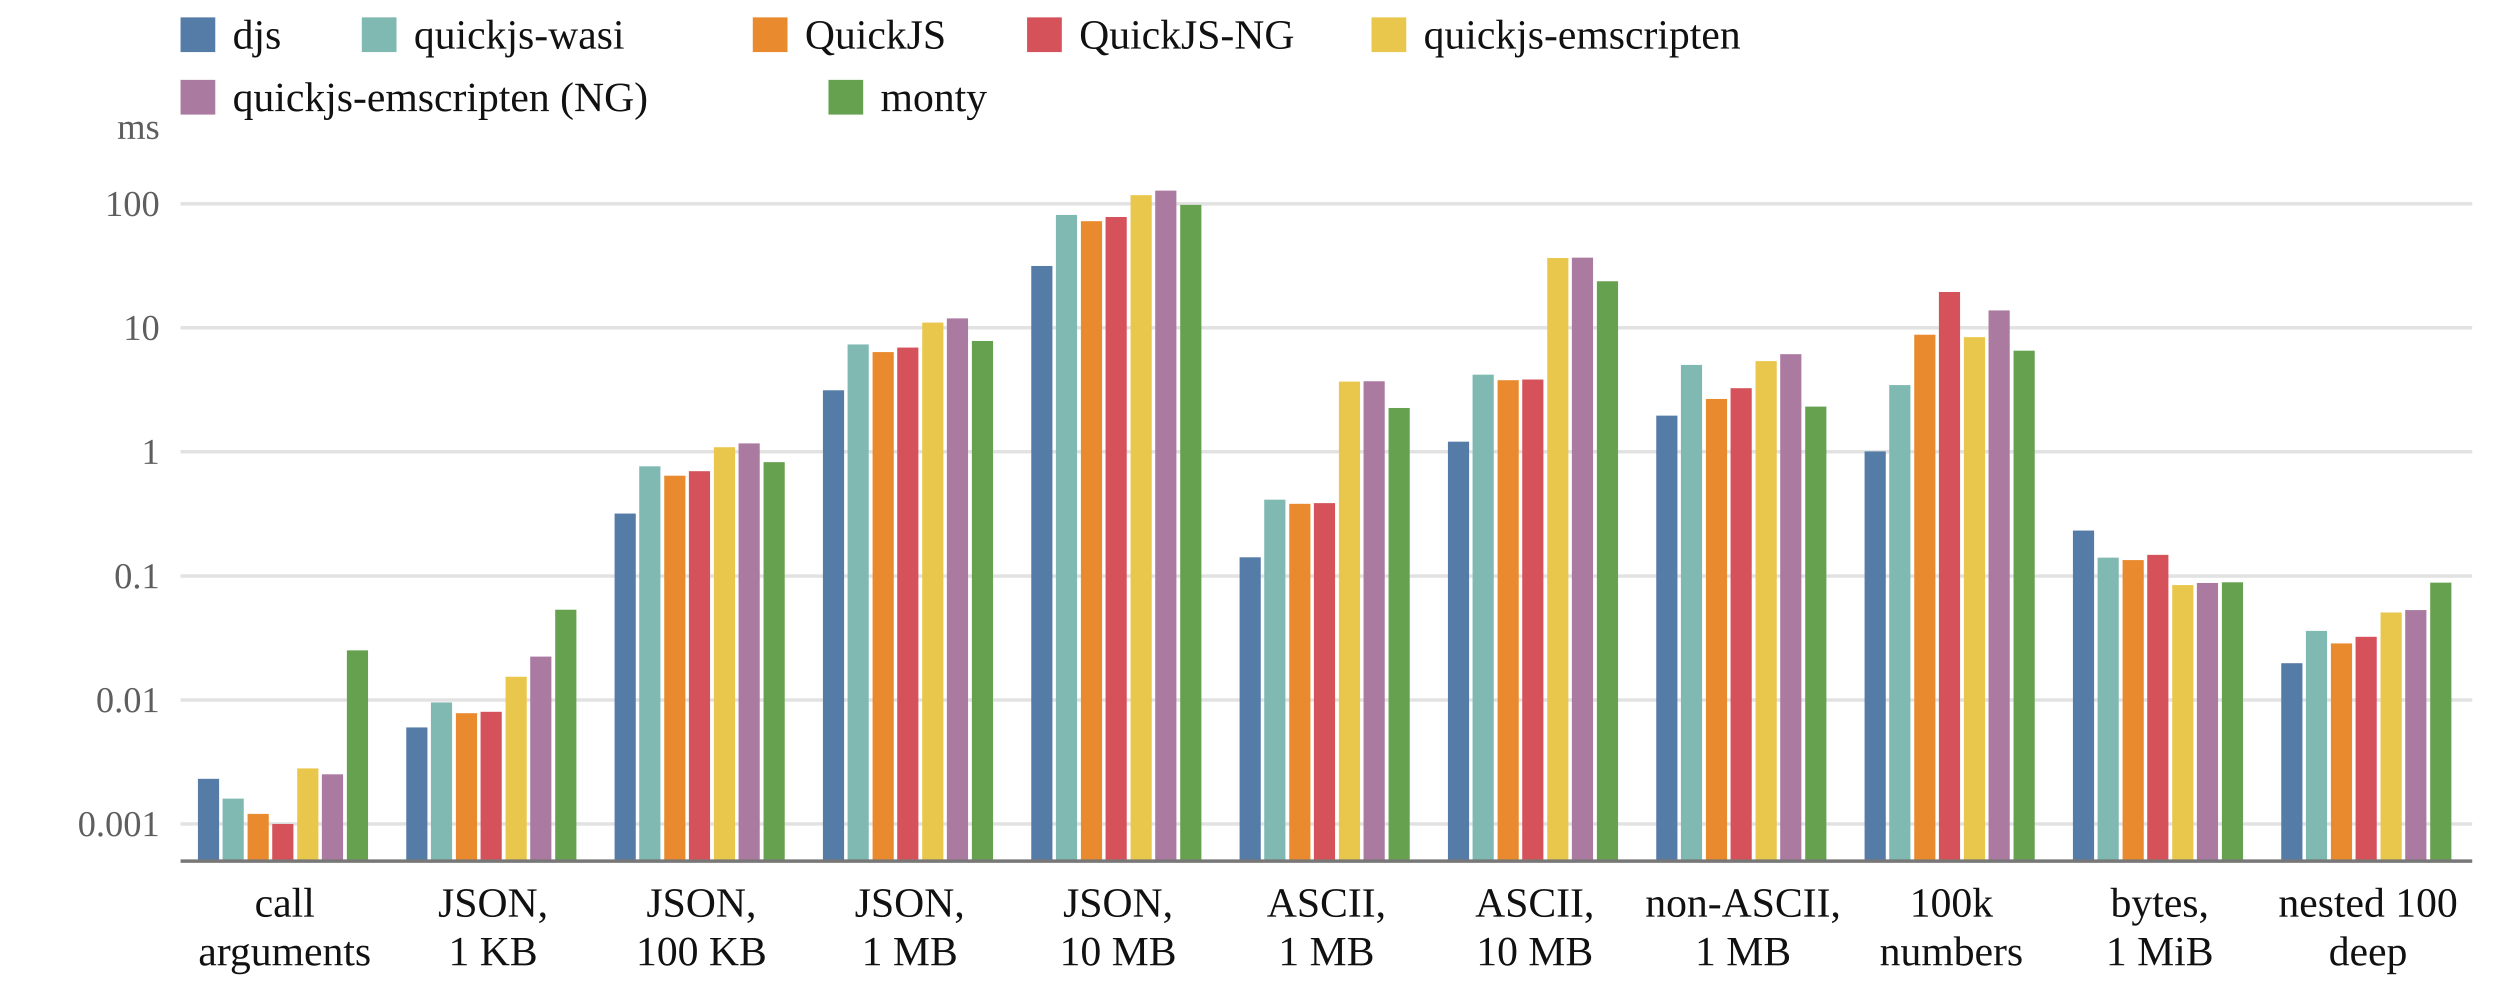
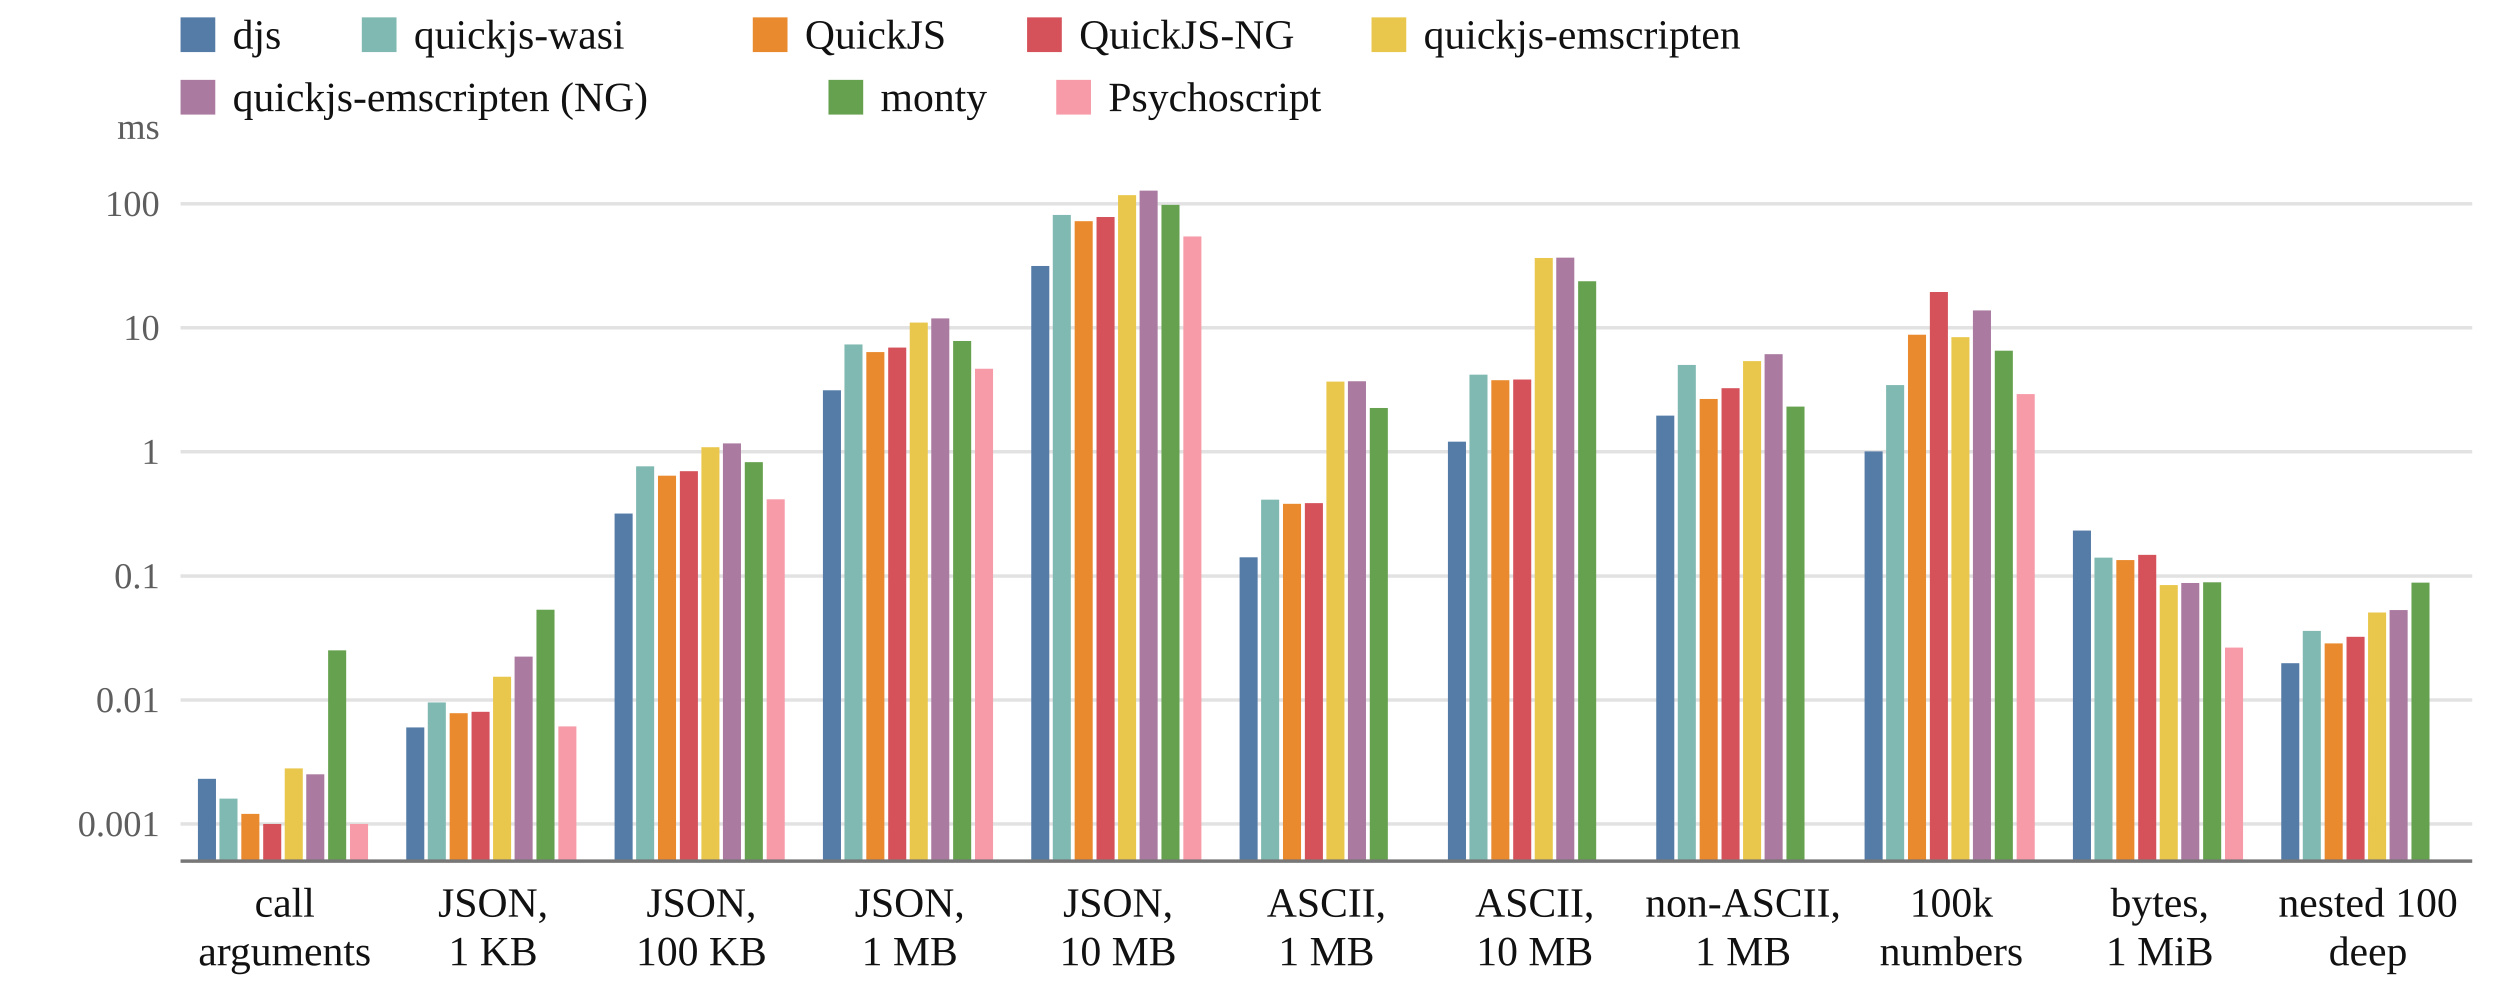
<svg xmlns="http://www.w3.org/2000/svg" class="dg-chart-bridge-in" viewBox="0 0 720 288" width="720" height="288" role="img" aria-labelledby="chart-bridge-in-t chart-bridge-in-d">
  <style>
  .dg-chart-bridge-in text { font-family: var(--semantic-font-family-ui, "Mallos Serif", Georgia, serif); font-size: 12px; fill: var(--semantic-color-text-primary, #111111); }
  .dg-chart-bridge-in .mono { font-family: var(--semantic-font-family-code, "Commit Mono", ui-monospace, Menlo, monospace); font-size: 11px; }
  .dg-chart-bridge-in .small { font-size: 10.5px; fill: var(--semantic-color-text-secondary, #5e5e5e); }
  .dg-chart-bridge-in .label { font-weight: 600; }
  .dg-chart-bridge-in .title { font-weight: 600; font-size: 13px; }
  .dg-chart-bridge-in .box, .dg-chart-bridge-in .host { fill: var(--semantic-color-background-surface, #f1f1f1); stroke: var(--semantic-color-border-primary, #777777); }
  .dg-chart-bridge-in .hdr, .dg-chart-bridge-in .engine { fill: var(--semantic-color-background-fill-secondary-information, #dbe4ea); stroke: var(--semantic-color-border-information, #3380a4); }
  .dg-chart-bridge-in .traced, .dg-chart-bridge-in .arena { fill: var(--semantic-color-background-fill-secondary-warning, #f3e0be); stroke: var(--semantic-color-border-warning, #996f00); }
  .dg-chart-bridge-in .tag { fill: var(--semantic-color-background-fill-secondary-positive, #dae6df); stroke: var(--semantic-color-border-positive, #378960); }
  .dg-chart-bridge-in .cell { fill: var(--semantic-color-background-canvas, #f8f8f8); stroke: var(--semantic-color-border-warning, #996f00); }
  .dg-chart-bridge-in .pad { fill: url(#chart-bridge-in-hatch); stroke: var(--semantic-color-border-secondary, #e2e2e2); }
  .dg-chart-bridge-in .tail { fill: var(--semantic-color-background-surface, #f1f1f1); stroke: var(--semantic-color-border-primary, #777777); stroke-dasharray: 4 3; }
  .dg-chart-bridge-in .zero { fill: var(--semantic-color-background-canvas, #f8f8f8); stroke: var(--semantic-color-border-primary, #777777); stroke-dasharray: 4 3; }
  .dg-chart-bridge-in .dead { fill: var(--semantic-color-background-surface, #f1f1f1); stroke: var(--semantic-color-border-secondary, #e2e2e2); stroke-dasharray: 3 2; }
  .dg-chart-bridge-in .opt { stroke-dasharray: 3 2; }
  .dg-chart-bridge-in .rule { stroke: var(--semantic-color-text-secondary, #5e5e5e); stroke-width: 1.2; }
  .dg-chart-bridge-in .dash { stroke: var(--semantic-color-text-secondary, #5e5e5e); stroke-width: 1.2; stroke-dasharray: 4 3; }
  .dg-chart-bridge-in .arrow { stroke: var(--semantic-color-text-secondary, #5e5e5e); fill: none; stroke-width: 1.3; marker-end: url(#chart-bridge-in-a); }
  .dg-chart-bridge-in .faint { stroke: var(--semantic-color-border-primary, #777777); fill: none; stroke-width: 1.1; stroke-dasharray: 4 3; marker-end: url(#chart-bridge-in-a); }
  .dg-chart-bridge-in .head { fill: var(--semantic-color-text-secondary, #5e5e5e); }
  .dg-chart-bridge-in .hatch { stroke: var(--semantic-color-border-secondary, #e2e2e2); }
  .dg-chart-bridge-in .grid { stroke: var(--semantic-color-border-secondary, #e2e2e2); stroke-width: 1; }
  .dg-chart-bridge-in .axis { stroke: var(--semantic-color-border-primary, #777777); stroke-width: 1; }
  .dg-chart-bridge-in .parity { stroke: var(--semantic-color-text-secondary, #5e5e5e); stroke-width: 1.2; stroke-dasharray: 4 3; }
  .dg-chart-bridge-in .faster { fill: var(--semantic-color-background-fill-primary-positive, #2e6c4c); }
  .dg-chart-bridge-in .slower { fill: var(--semantic-color-background-fill-primary-negative, #a42c2d); }
  .dg-chart-bridge-in .s0 { fill: var(--semantic-color-background-fill-data-viz-100, #557ca7); }
  .dg-chart-bridge-in .s1 { fill: var(--semantic-color-background-fill-data-viz-200, #e98a2e); }
  .dg-chart-bridge-in .s2 { fill: var(--semantic-color-background-fill-data-viz-300, #d5525a); }
  .dg-chart-bridge-in .s3 { fill: var(--semantic-color-background-fill-data-viz-400, #80b9b2); }
  .dg-chart-bridge-in .s4 { fill: var(--semantic-color-background-fill-data-viz-500, #66a14f); }
  .dg-chart-bridge-in .s5 { fill: var(--semantic-color-background-fill-data-viz-600, #e9c74c); }
  .dg-chart-bridge-in .s6 { fill: var(--semantic-color-background-fill-data-viz-700, #aa7aa0); }
  .dg-chart-bridge-in .s7 { fill: var(--semantic-color-background-fill-data-viz-800, #f79ba8); }
  .dg-chart-bridge-in .s8 { fill: var(--semantic-color-background-fill-data-viz-900, #98745e); }
  .dg-chart-bridge-in .s9 { fill: var(--semantic-color-background-fill-data-viz-1000, #b9b0ab); }
  @media (prefers-color-scheme: dark) {
    .dg-chart-bridge-in text { fill: var(--semantic-color-text-primary, #f6f6f6); }
    .dg-chart-bridge-in .small { fill: var(--semantic-color-text-secondary, #ababab); }
    .dg-chart-bridge-in .box, .dg-chart-bridge-in .host { fill: var(--semantic-color-background-surface, #2e2e2e); stroke: var(--semantic-color-border-primary, #919191); }
    .dg-chart-bridge-in .hdr, .dg-chart-bridge-in .engine { fill: var(--semantic-color-background-fill-secondary-information, #1e313b); stroke: var(--semantic-color-border-information, #4c9bc1); }
    .dg-chart-bridge-in .traced, .dg-chart-bridge-in .arena { fill: var(--semantic-color-background-fill-secondary-warning, #3b2b0c); stroke: var(--semantic-color-border-warning, #b8880c); }
    .dg-chart-bridge-in .tag { fill: var(--semantic-color-background-fill-secondary-positive, #1f3328); stroke: var(--semantic-color-border-positive, #4da578); }
    .dg-chart-bridge-in .cell { fill: var(--semantic-color-background-canvas, #161616); stroke: var(--semantic-color-border-warning, #b8880c); }
    .dg-chart-bridge-in .pad { stroke: var(--semantic-color-border-secondary, #464646); }
    .dg-chart-bridge-in .tail { fill: var(--semantic-color-background-surface, #2e2e2e); stroke: var(--semantic-color-border-primary, #919191); }
    .dg-chart-bridge-in .zero { fill: var(--semantic-color-background-canvas, #161616); stroke: var(--semantic-color-border-primary, #919191); }
    .dg-chart-bridge-in .dead { fill: var(--semantic-color-background-surface, #2e2e2e); stroke: var(--semantic-color-border-secondary, #464646); }
    .dg-chart-bridge-in .rule { stroke: var(--semantic-color-text-secondary, #ababab); }
    .dg-chart-bridge-in .dash { stroke: var(--semantic-color-text-secondary, #ababab); }
    .dg-chart-bridge-in .arrow { stroke: var(--semantic-color-text-secondary, #ababab); }
    .dg-chart-bridge-in .faint { stroke: var(--semantic-color-border-primary, #919191); }
    .dg-chart-bridge-in .head { fill: var(--semantic-color-text-secondary, #ababab); }
    .dg-chart-bridge-in .hatch { stroke: var(--semantic-color-border-secondary, #464646); }
    .dg-chart-bridge-in .grid { stroke: var(--semantic-color-border-secondary, #464646); }
    .dg-chart-bridge-in .axis { stroke: var(--semantic-color-border-primary, #919191); }
    .dg-chart-bridge-in .parity { stroke: var(--semantic-color-text-secondary, #ababab); }
    .dg-chart-bridge-in .faster { fill: var(--semantic-color-background-fill-primary-positive, #4da578); }
    .dg-chart-bridge-in .slower { fill: var(--semantic-color-background-fill-primary-negative, #ea5a56); }
    .dg-chart-bridge-in .s0 { fill: var(--semantic-color-background-fill-data-viz-100, #557ca7); }
    .dg-chart-bridge-in .s1 { fill: var(--semantic-color-background-fill-data-viz-200, #e98a2e); }
    .dg-chart-bridge-in .s2 { fill: var(--semantic-color-background-fill-data-viz-300, #d5525a); }
    .dg-chart-bridge-in .s3 { fill: var(--semantic-color-background-fill-data-viz-400, #80b9b2); }
    .dg-chart-bridge-in .s4 { fill: var(--semantic-color-background-fill-data-viz-500, #66a14f); }
    .dg-chart-bridge-in .s5 { fill: var(--semantic-color-background-fill-data-viz-600, #e9c74c); }
    .dg-chart-bridge-in .s6 { fill: var(--semantic-color-background-fill-data-viz-700, #aa7aa0); }
    .dg-chart-bridge-in .s7 { fill: var(--semantic-color-background-fill-data-viz-800, #f79ba8); }
    .dg-chart-bridge-in .s8 { fill: var(--semantic-color-background-fill-data-viz-900, #98745e); }
    .dg-chart-bridge-in .s9 { fill: var(--semantic-color-background-fill-data-viz-1000, #b9b0ab); }
  }
</style>
  <defs>
    <pattern id="chart-bridge-in-hatch" width="6" height="6" patternUnits="userSpaceOnUse" patternTransform="rotate(45)">
      <line x1="0" y1="0" x2="0" y2="6" class="hatch" />
    </pattern>
    <marker id="chart-bridge-in-a" viewBox="0 0 10 10" refX="9" refY="5" markerWidth="7" markerHeight="7" orient="auto-start-reverse">
      <path class="head" d="M0 0 L10 5 L0 10 z" />
    </marker>
  </defs>
  <rect class="s0" x="52.0" y="5.0" width="10.0" height="10.0" />
  <text class="" x="67.0" y="14.0" text-anchor="start">djs</text>
  <rect class="s3" x="104.2" y="5.0" width="10.0" height="10.0" />
  <text class="" x="119.2" y="14.0" text-anchor="start">quickjs-wasi</text>
  <rect class="s1" x="216.8" y="5.0" width="10.0" height="10.0" />
  <text class="" x="231.8" y="14.0" text-anchor="start">QuickJS</text>
  <rect class="s2" x="295.8" y="5.0" width="10.0" height="10.0" />
  <text class="" x="310.8" y="14.0" text-anchor="start">QuickJS-NG</text>
  <rect class="s5" x="395.0" y="5.0" width="10.0" height="10.0" />
  <text class="" x="410.0" y="14.0" text-anchor="start">quickjs-emscripten</text>
  <rect class="s6" x="52.0" y="23.0" width="10.0" height="10.0" />
  <text class="" x="67.0" y="32.0" text-anchor="start">quickjs-emscripten (NG)</text>
  <rect class="s4" x="238.6" y="23.0" width="10.0" height="10.0" />
  <text class="" x="253.6" y="32.0" text-anchor="start">monty</text>
+   <rect class="s7" x="304.2" y="23.0" width="10.0" height="10.0" />
+   <text class="" x="319.2" y="32.0" text-anchor="start">Psychoscript</text>
  <line class="grid" x1="52.0" y1="237.3" x2="712.0" y2="237.3" />
  <text class="small" x="46.0" y="240.8" text-anchor="end">0.001</text>
  <line class="grid" x1="52.0" y1="201.6" x2="712.0" y2="201.6" />
  <text class="small" x="46.0" y="205.1" text-anchor="end">0.01</text>
  <line class="grid" x1="52.0" y1="165.9" x2="712.0" y2="165.9" />
  <text class="small" x="46.0" y="169.4" text-anchor="end">0.1</text>
  <line class="grid" x1="52.0" y1="130.1" x2="712.0" y2="130.1" />
  <text class="small" x="46.0" y="133.6" text-anchor="end">1</text>
  <line class="grid" x1="52.0" y1="94.4" x2="712.0" y2="94.4" />
  <text class="small" x="46.0" y="97.9" text-anchor="end">10</text>
  <line class="grid" x1="52.0" y1="58.7" x2="712.0" y2="58.7" />
  <text class="small" x="46.0" y="62.2" text-anchor="end">100</text>
  <text class="small" x="46.0" y="40.0" text-anchor="end">ms</text>
-   <rect class="s0" x="57.0" y="224.3" width="6.1" height="23.7" />
-   <rect class="s3" x="64.1" y="230.0" width="6.1" height="18.0" />
-   <rect class="s1" x="71.3" y="234.4" width="6.1" height="13.6" />
-   <rect class="s2" x="78.4" y="237.3" width="6.1" height="10.7" />
-   <rect class="s5" x="85.6" y="221.3" width="6.1" height="26.7" />
-   <rect class="s6" x="92.7" y="223.0" width="6.1" height="25.0" />
-   <rect class="s4" x="99.9" y="187.3" width="6.1" height="60.7" />
+   <rect class="s0" x="57.0" y="224.3" width="5.2" height="23.7" />
+   <rect class="s3" x="63.2" y="230.0" width="5.2" height="18.0" />
+   <rect class="s1" x="69.5" y="234.4" width="5.2" height="13.6" />
+   <rect class="s2" x="75.8" y="237.3" width="5.2" height="10.7" />
+   <rect class="s5" x="82.0" y="221.3" width="5.2" height="26.7" />
+   <rect class="s6" x="88.2" y="223.0" width="5.2" height="25.0" />
+   <rect class="s4" x="94.5" y="187.3" width="5.2" height="60.7" />
+   <rect class="s7" x="100.8" y="237.3" width="5.2" height="10.7" />
  <text class="" x="82.0" y="264.0" text-anchor="middle">call</text>
  <text class="" x="82.0" y="278.0" text-anchor="middle">arguments</text>
-   <rect class="s0" x="117.0" y="209.5" width="6.1" height="38.5" />
-   <rect class="s3" x="124.1" y="202.3" width="6.1" height="45.7" />
-   <rect class="s1" x="131.3" y="205.4" width="6.1" height="42.6" />
-   <rect class="s2" x="138.4" y="205.0" width="6.1" height="43.0" />
-   <rect class="s5" x="145.6" y="194.9" width="6.1" height="53.1" />
-   <rect class="s6" x="152.7" y="189.1" width="6.1" height="58.9" />
-   <rect class="s4" x="159.9" y="175.6" width="6.1" height="72.4" />
+   <rect class="s0" x="117.0" y="209.5" width="5.2" height="38.5" />
+   <rect class="s3" x="123.2" y="202.3" width="5.2" height="45.7" />
+   <rect class="s1" x="129.5" y="205.4" width="5.2" height="42.6" />
+   <rect class="s2" x="135.8" y="205.0" width="5.2" height="43.0" />
+   <rect class="s5" x="142.0" y="194.9" width="5.2" height="53.1" />
+   <rect class="s6" x="148.2" y="189.1" width="5.2" height="58.9" />
+   <rect class="s4" x="154.5" y="175.6" width="5.2" height="72.4" />
+   <rect class="s7" x="160.8" y="209.2" width="5.2" height="38.8" />
  <text class="" x="142.0" y="264.0" text-anchor="middle">JSON,</text>
  <text class="" x="142.0" y="278.0" text-anchor="middle">1 KB</text>
-   <rect class="s0" x="177.0" y="147.9" width="6.1" height="100.1" />
-   <rect class="s3" x="184.1" y="134.3" width="6.1" height="113.7" />
-   <rect class="s1" x="191.3" y="137.0" width="6.1" height="111.0" />
-   <rect class="s2" x="198.4" y="135.7" width="6.1" height="112.3" />
-   <rect class="s5" x="205.6" y="128.8" width="6.1" height="119.2" />
-   <rect class="s6" x="212.7" y="127.7" width="6.1" height="120.3" />
-   <rect class="s4" x="219.9" y="133.1" width="6.1" height="114.9" />
+   <rect class="s0" x="177.0" y="147.9" width="5.2" height="100.1" />
+   <rect class="s3" x="183.2" y="134.3" width="5.2" height="113.7" />
+   <rect class="s1" x="189.5" y="137.0" width="5.2" height="111.0" />
+   <rect class="s2" x="195.8" y="135.7" width="5.2" height="112.3" />
+   <rect class="s5" x="202.0" y="128.8" width="5.2" height="119.2" />
+   <rect class="s6" x="208.2" y="127.7" width="5.2" height="120.3" />
+   <rect class="s4" x="214.5" y="133.1" width="5.2" height="114.9" />
+   <rect class="s7" x="220.8" y="143.8" width="5.2" height="104.2" />
  <text class="" x="202.0" y="264.0" text-anchor="middle">JSON,</text>
  <text class="" x="202.0" y="278.0" text-anchor="middle">100 KB</text>
-   <rect class="s0" x="237.0" y="112.4" width="6.1" height="135.6" />
-   <rect class="s3" x="244.1" y="99.2" width="6.1" height="148.8" />
-   <rect class="s1" x="251.3" y="101.4" width="6.1" height="146.6" />
-   <rect class="s2" x="258.4" y="100.1" width="6.1" height="147.9" />
-   <rect class="s5" x="265.6" y="92.9" width="6.1" height="155.1" />
-   <rect class="s6" x="272.7" y="91.7" width="6.1" height="156.3" />
-   <rect class="s4" x="279.9" y="98.2" width="6.1" height="149.8" />
+   <rect class="s0" x="237.0" y="112.4" width="5.2" height="135.6" />
+   <rect class="s3" x="243.2" y="99.2" width="5.2" height="148.8" />
+   <rect class="s1" x="249.5" y="101.4" width="5.2" height="146.6" />
+   <rect class="s2" x="255.8" y="100.1" width="5.2" height="147.9" />
+   <rect class="s5" x="262.0" y="92.9" width="5.2" height="155.1" />
+   <rect class="s6" x="268.2" y="91.7" width="5.2" height="156.3" />
+   <rect class="s4" x="274.5" y="98.2" width="5.2" height="149.8" />
+   <rect class="s7" x="280.8" y="106.2" width="5.2" height="141.8" />
  <text class="" x="262.0" y="264.0" text-anchor="middle">JSON,</text>
  <text class="" x="262.0" y="278.0" text-anchor="middle">1 MB</text>
-   <rect class="s0" x="297.0" y="76.6" width="6.1" height="171.4" />
-   <rect class="s3" x="304.1" y="61.9" width="6.1" height="186.1" />
-   <rect class="s1" x="311.3" y="63.7" width="6.1" height="184.3" />
-   <rect class="s2" x="318.4" y="62.5" width="6.1" height="185.5" />
-   <rect class="s5" x="325.6" y="56.2" width="6.1" height="191.8" />
-   <rect class="s6" x="332.7" y="54.9" width="6.1" height="193.1" />
-   <rect class="s4" x="339.9" y="59.0" width="6.1" height="189.0" />
+   <rect class="s0" x="297.0" y="76.6" width="5.2" height="171.4" />
+   <rect class="s3" x="303.2" y="61.9" width="5.2" height="186.1" />
+   <rect class="s1" x="309.5" y="63.7" width="5.2" height="184.3" />
+   <rect class="s2" x="315.8" y="62.5" width="5.2" height="185.5" />
+   <rect class="s5" x="322.0" y="56.2" width="5.2" height="191.8" />
+   <rect class="s6" x="328.2" y="54.9" width="5.2" height="193.1" />
+   <rect class="s4" x="334.5" y="59.0" width="5.2" height="189.0" />
+   <rect class="s7" x="340.8" y="68.1" width="5.2" height="179.9" />
  <text class="" x="322.0" y="264.0" text-anchor="middle">JSON,</text>
  <text class="" x="322.0" y="278.0" text-anchor="middle">10 MB</text>
-   <rect class="s0" x="357.0" y="160.5" width="6.1" height="87.5" />
-   <rect class="s3" x="364.1" y="143.9" width="6.1" height="104.1" />
-   <rect class="s1" x="371.3" y="145.1" width="6.1" height="102.9" />
-   <rect class="s2" x="378.4" y="144.9" width="6.1" height="103.1" />
-   <rect class="s5" x="385.6" y="109.9" width="6.1" height="138.1" />
-   <rect class="s6" x="392.7" y="109.8" width="6.1" height="138.2" />
-   <rect class="s4" x="399.9" y="117.5" width="6.1" height="130.5" />
+   <rect class="s0" x="357.0" y="160.5" width="5.2" height="87.5" />
+   <rect class="s3" x="363.2" y="143.9" width="5.2" height="104.1" />
+   <rect class="s1" x="369.5" y="145.1" width="5.2" height="102.9" />
+   <rect class="s2" x="375.8" y="144.9" width="5.2" height="103.1" />
+   <rect class="s5" x="382.0" y="109.9" width="5.2" height="138.1" />
+   <rect class="s6" x="388.2" y="109.8" width="5.2" height="138.2" />
+   <rect class="s4" x="394.5" y="117.5" width="5.2" height="130.5" />
  <text class="" x="382.0" y="264.0" text-anchor="middle">ASCII,</text>
  <text class="" x="382.0" y="278.0" text-anchor="middle">1 MB</text>
-   <rect class="s0" x="417.0" y="127.2" width="6.1" height="120.8" />
-   <rect class="s3" x="424.1" y="107.9" width="6.1" height="140.1" />
-   <rect class="s1" x="431.3" y="109.5" width="6.1" height="138.5" />
-   <rect class="s2" x="438.4" y="109.3" width="6.1" height="138.7" />
-   <rect class="s5" x="445.6" y="74.3" width="6.1" height="173.7" />
-   <rect class="s6" x="452.7" y="74.2" width="6.1" height="173.8" />
-   <rect class="s4" x="459.9" y="81.0" width="6.1" height="167.0" />
+   <rect class="s0" x="417.0" y="127.2" width="5.2" height="120.8" />
+   <rect class="s3" x="423.2" y="107.9" width="5.2" height="140.1" />
+   <rect class="s1" x="429.5" y="109.5" width="5.2" height="138.5" />
+   <rect class="s2" x="435.8" y="109.3" width="5.2" height="138.7" />
+   <rect class="s5" x="442.0" y="74.3" width="5.2" height="173.7" />
+   <rect class="s6" x="448.2" y="74.2" width="5.2" height="173.8" />
+   <rect class="s4" x="454.5" y="81.0" width="5.2" height="167.0" />
  <text class="" x="442.0" y="264.0" text-anchor="middle">ASCII,</text>
  <text class="" x="442.0" y="278.0" text-anchor="middle">10 MB</text>
-   <rect class="s0" x="477.0" y="119.7" width="6.1" height="128.3" />
-   <rect class="s3" x="484.1" y="105.1" width="6.1" height="142.9" />
-   <rect class="s1" x="491.3" y="114.9" width="6.1" height="133.1" />
-   <rect class="s2" x="498.4" y="111.8" width="6.1" height="136.2" />
-   <rect class="s5" x="505.6" y="104.0" width="6.1" height="144.0" />
-   <rect class="s6" x="512.7" y="102.0" width="6.1" height="146.0" />
-   <rect class="s4" x="519.9" y="117.1" width="6.1" height="130.9" />
+   <rect class="s0" x="477.0" y="119.7" width="5.2" height="128.3" />
+   <rect class="s3" x="483.2" y="105.1" width="5.2" height="142.9" />
+   <rect class="s1" x="489.5" y="114.9" width="5.2" height="133.1" />
+   <rect class="s2" x="495.8" y="111.8" width="5.2" height="136.2" />
+   <rect class="s5" x="502.0" y="104.0" width="5.2" height="144.0" />
+   <rect class="s6" x="508.2" y="102.0" width="5.2" height="146.0" />
+   <rect class="s4" x="514.5" y="117.1" width="5.2" height="130.9" />
  <text class="" x="502.0" y="264.0" text-anchor="middle">non-ASCII,</text>
  <text class="" x="502.0" y="278.0" text-anchor="middle">1 MB</text>
-   <rect class="s0" x="537.0" y="130.0" width="6.1" height="118.0" />
-   <rect class="s3" x="544.1" y="110.9" width="6.1" height="137.1" />
-   <rect class="s1" x="551.3" y="96.4" width="6.1" height="151.6" />
-   <rect class="s2" x="558.4" y="84.1" width="6.1" height="163.9" />
-   <rect class="s5" x="565.6" y="97.1" width="6.1" height="150.9" />
-   <rect class="s6" x="572.7" y="89.4" width="6.1" height="158.6" />
-   <rect class="s4" x="579.9" y="101.0" width="6.1" height="147.0" />
+   <rect class="s0" x="537.0" y="130.0" width="5.2" height="118.0" />
+   <rect class="s3" x="543.2" y="110.9" width="5.2" height="137.1" />
+   <rect class="s1" x="549.5" y="96.4" width="5.2" height="151.6" />
+   <rect class="s2" x="555.8" y="84.1" width="5.2" height="163.9" />
+   <rect class="s5" x="562.0" y="97.1" width="5.2" height="150.9" />
+   <rect class="s6" x="568.2" y="89.4" width="5.2" height="158.6" />
+   <rect class="s4" x="574.5" y="101.0" width="5.2" height="147.0" />
+   <rect class="s7" x="580.8" y="113.5" width="5.2" height="134.5" />
  <text class="" x="562.0" y="264.0" text-anchor="middle">100k</text>
  <text class="" x="562.0" y="278.0" text-anchor="middle">numbers</text>
-   <rect class="s0" x="597.0" y="152.8" width="6.1" height="95.2" />
-   <rect class="s3" x="604.1" y="160.6" width="6.1" height="87.4" />
-   <rect class="s1" x="611.3" y="161.3" width="6.1" height="86.7" />
-   <rect class="s2" x="618.4" y="159.8" width="6.1" height="88.2" />
-   <rect class="s5" x="625.6" y="168.5" width="6.1" height="79.5" />
-   <rect class="s6" x="632.7" y="167.9" width="6.1" height="80.1" />
-   <rect class="s4" x="639.9" y="167.7" width="6.1" height="80.3" />
+   <rect class="s0" x="597.0" y="152.8" width="5.2" height="95.2" />
+   <rect class="s3" x="603.2" y="160.6" width="5.2" height="87.4" />
+   <rect class="s1" x="609.5" y="161.3" width="5.2" height="86.7" />
+   <rect class="s2" x="615.8" y="159.8" width="5.2" height="88.2" />
+   <rect class="s5" x="622.0" y="168.5" width="5.2" height="79.5" />
+   <rect class="s6" x="628.2" y="167.9" width="5.2" height="80.1" />
+   <rect class="s4" x="634.5" y="167.7" width="5.2" height="80.3" />
+   <rect class="s7" x="640.8" y="186.5" width="5.2" height="61.5" />
  <text class="" x="622.0" y="264.0" text-anchor="middle">bytes,</text>
  <text class="" x="622.0" y="278.0" text-anchor="middle">1 MiB</text>
-   <rect class="s0" x="657.0" y="191.0" width="6.1" height="57.0" />
-   <rect class="s3" x="664.1" y="181.7" width="6.1" height="66.3" />
-   <rect class="s1" x="671.3" y="185.3" width="6.1" height="62.7" />
-   <rect class="s2" x="678.4" y="183.4" width="6.1" height="64.6" />
-   <rect class="s5" x="685.6" y="176.4" width="6.1" height="71.6" />
-   <rect class="s6" x="692.7" y="175.7" width="6.1" height="72.3" />
-   <rect class="s4" x="699.9" y="167.8" width="6.1" height="80.2" />
+   <rect class="s0" x="657.0" y="191.0" width="5.2" height="57.0" />
+   <rect class="s3" x="663.2" y="181.7" width="5.2" height="66.3" />
+   <rect class="s1" x="669.5" y="185.3" width="5.2" height="62.7" />
+   <rect class="s2" x="675.8" y="183.4" width="5.2" height="64.6" />
+   <rect class="s5" x="682.0" y="176.4" width="5.2" height="71.6" />
+   <rect class="s6" x="688.2" y="175.7" width="5.2" height="72.3" />
+   <rect class="s4" x="694.5" y="167.8" width="5.2" height="80.2" />
  <text class="" x="682.0" y="264.0" text-anchor="middle">nested 100</text>
  <text class="" x="682.0" y="278.0" text-anchor="middle">deep</text>
  <line class="axis" x1="52.0" y1="248.0" x2="712.0" y2="248.0" />
</svg>
